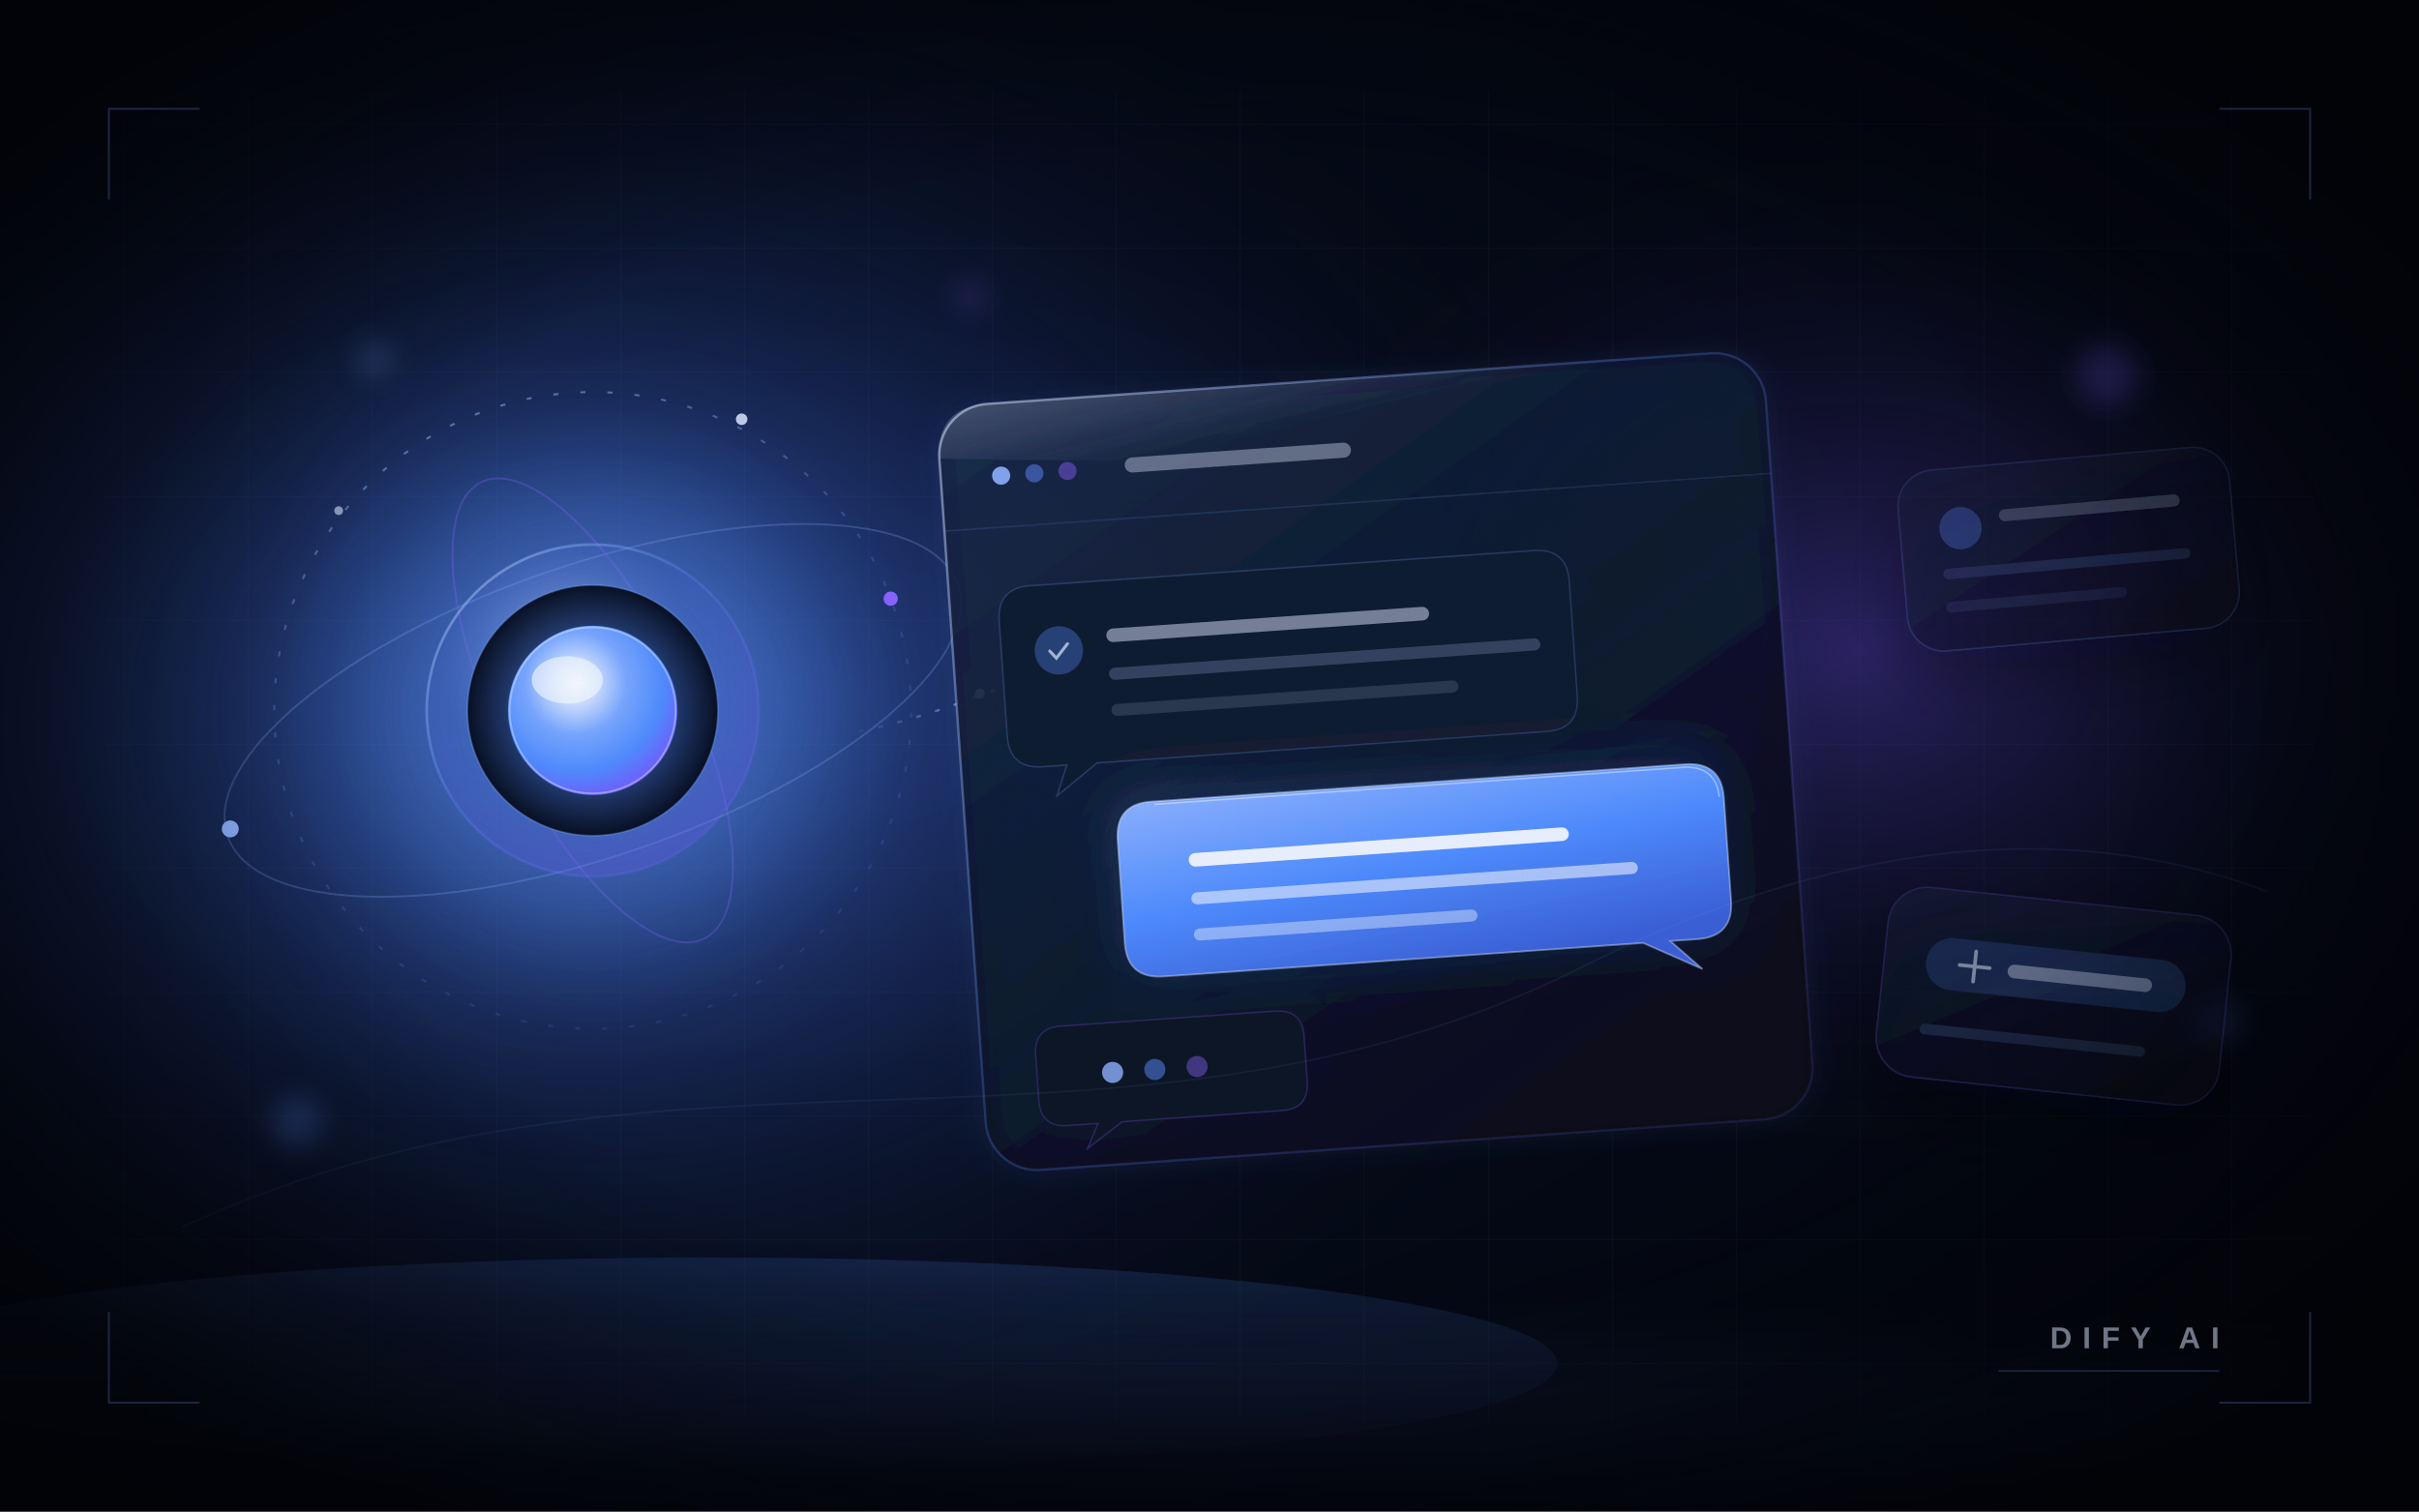
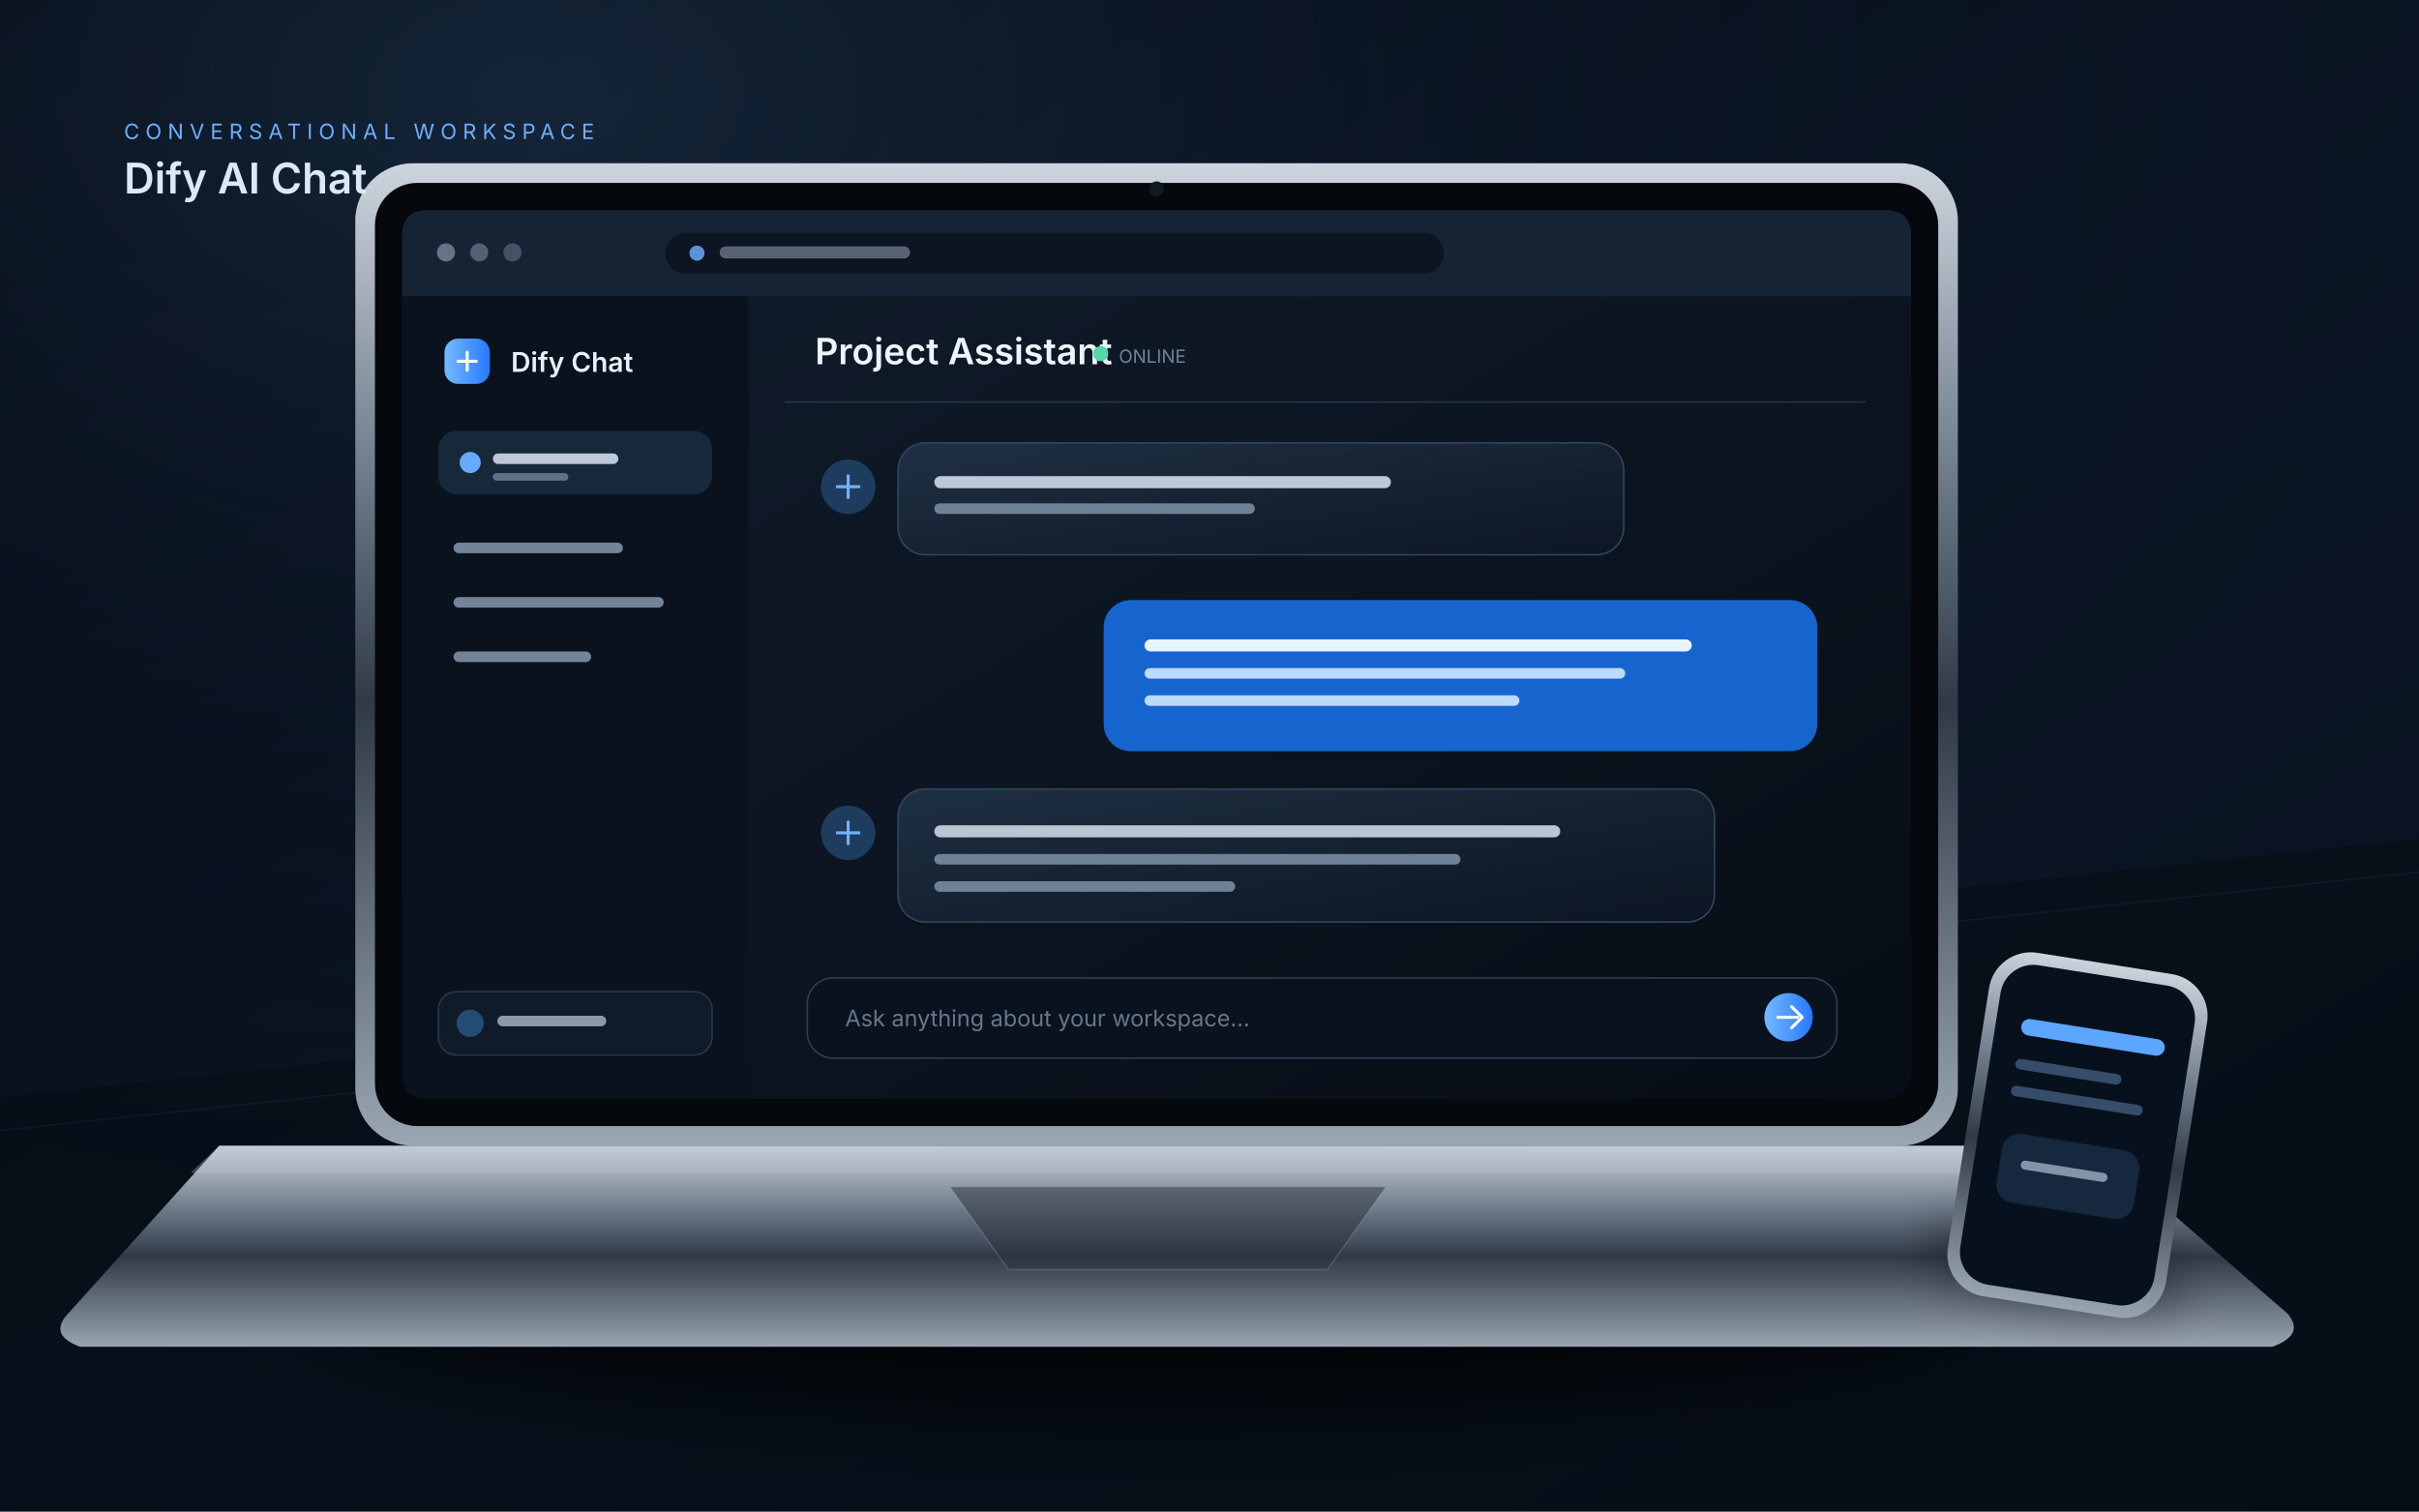
- <svg xmlns="http://www.w3.org/2000/svg" viewBox="0 0 1600 1000" width="1600" height="1000" role="img" aria-labelledby="title desc">
+ <svg xmlns="http://www.w3.org/2000/svg" width="1600" height="1000" viewBox="0 0 1600 1000" role="img" aria-labelledby="t d">
  <defs>
-     <radialGradient id="bg" cx="34%" cy="46%" r="78%">
-       <stop offset="0" stop-color="#0b1330" />
-       <stop offset="0.42" stop-color="#050a18" />
-       <stop offset="1" stop-color="#02040b" />
+     <linearGradient id="bg" x2="1" y2="1">
+       <stop stop-color="#050a12" />
+       <stop offset=".55" stop-color="#0b1625" />
+       <stop offset="1" stop-color="#07101c" />
+     </linearGradient>
+     <radialGradient id="light" cx="22%" cy="6%" r="82%">
+       <stop stop-color="#375d86" stop-opacity=".3" />
+       <stop offset=".55" stop-color="#132840" stop-opacity=".1" />
+       <stop offset="1" stop-opacity="0" />
    </radialGradient>
-     <radialGradient id="vignette" cx="50%" cy="48%" r="62%">
-       <stop offset="0.6" stop-color="#02040b" stop-opacity="0" />
-       <stop offset="1" stop-color="#010206" stop-opacity=".85" />
-     </radialGradient>
-     <radialGradient id="bloomBlue" cx="50%" cy="50%" r="50%">
-       <stop offset="0" stop-color="#4f8cff" stop-opacity=".58" />
-       <stop offset="0.5" stop-color="#3f6ae0" stop-opacity=".16" />
-       <stop offset="1" stop-color="#02040b" stop-opacity="0" />
-     </radialGradient>
-     <radialGradient id="bloomViolet" cx="50%" cy="50%" r="50%">
-       <stop offset="0" stop-color="#7756ff" stop-opacity=".34" />
-       <stop offset="1" stop-color="#02040b" stop-opacity="0" />
-     </radialGradient>
-     <radialGradient id="coreHot" cx="40%" cy="34%" r="72%">
-       <stop offset="0" stop-color="#f4f8ff" />
-       <stop offset="0.16" stop-color="#cfe0ff" />
-       <stop offset="0.42" stop-color="#78a6ff" />
-       <stop offset="0.72" stop-color="#4f8cff" />
-       <stop offset="1" stop-color="#7756ff" />
-     </radialGradient>
-     <radialGradient id="coreShell" cx="42%" cy="34%" r="70%">
-       <stop offset="0" stop-color="#dbe8ff" stop-opacity=".5" />
-       <stop offset="0.55" stop-color="#3f62d7" stop-opacity=".12" />
-       <stop offset="1" stop-color="#7756ff" stop-opacity=".28" />
-     </radialGradient>
-     <radialGradient id="coreInner" cx="50%" cy="50%" r="50%">
-       <stop offset="0" stop-color="#4f8cff" stop-opacity=".9" />
-       <stop offset="1" stop-color="#050b1c" stop-opacity=".95" />
-     </radialGradient>
-     <linearGradient id="glass" x1="0" y1="0" x2="0.65" y2="1">
-       <stop offset="0" stop-color="#1b2848" stop-opacity=".92" />
-       <stop offset="0.5" stop-color="#0c1428" stop-opacity=".88" />
-       <stop offset="1" stop-color="#070c18" stop-opacity=".97" />
+     <linearGradient id="metal" x2="0" y2="1">
+       <stop stop-color="#cbd3dc" />
+       <stop offset=".3" stop-color="#737f8e" />
+       <stop offset=".55" stop-color="#303a47" />
+       <stop offset="1" stop-color="#9aa5b2" />
    </linearGradient>
-     <linearGradient id="glassBack" x1="0" y1="0" x2="1" y2="1">
-       <stop offset="0" stop-color="#18233f" stop-opacity=".5" />
-       <stop offset="1" stop-color="#070c18" stop-opacity=".8" />
+     <linearGradient id="screen" x2="1" y2="1">
+       <stop stop-color="#111d2c" />
+       <stop offset="1" stop-color="#070d16" />
    </linearGradient>
-     <linearGradient id="sheen" x1="0" y1="0" x2="1" y2="1">
-       <stop offset="0" stop-color="#dbe8ff" stop-opacity=".22" />
-       <stop offset="0.4" stop-color="#dbe8ff" stop-opacity="0" />
+     <linearGradient id="glass" x2="1" y2="1">
+       <stop stop-color="#23354a" stop-opacity=".82" />
+       <stop offset="1" stop-color="#0d1725" stop-opacity=".74" />
    </linearGradient>
-     <linearGradient id="bluePanel" x1="0" y1="0" x2="0.4" y2="1">
-       <stop offset="0" stop-color="#8ab0ff" />
-       <stop offset="0.5" stop-color="#4f8cff" />
-       <stop offset="1" stop-color="#3a5fd6" />
+     <linearGradient id="blue" x2="1">
+       <stop stop-color="#75b9ff" />
+       <stop offset="1" stop-color="#2778ff" />
    </linearGradient>
-     <linearGradient id="edge" x1="0" y1="0" x2="1" y2="1">
-       <stop offset="0" stop-color="#dbe8ff" stop-opacity=".55" />
-       <stop offset="0.45" stop-color="#5b8cff" stop-opacity=".26" />
-       <stop offset="1" stop-color="#8a63ff" stop-opacity=".12" />
-     </linearGradient>
-     <linearGradient id="thread" x1="0" y1="0" x2="1" y2="0">
-       <stop offset="0" stop-color="#78a6ff" stop-opacity="0" />
-       <stop offset="0.5" stop-color="#9dc0ff" stop-opacity=".7" />
-       <stop offset="1" stop-color="#8a63ff" stop-opacity="0" />
-     </linearGradient>
-     <linearGradient id="floor" x1="0" y1="0" x2="0" y2="1">
-       <stop offset="0" stop-color="#4f8cff" stop-opacity=".16" />
-       <stop offset="1" stop-color="#4f8cff" stop-opacity="0" />
-     </linearGradient>
-     <pattern id="grid" width="82" height="82" patternUnits="userSpaceOnUse" patternTransform="rotate(0)">
-       <path d="M82 0H0V82" fill="none" stroke="#78a6ff" stroke-opacity=".05" />
-     </pattern>
-     <filter id="coreGlow" x="-120%" y="-120%" width="340%" height="340%">
-       <feGaussianBlur stdDeviation="34" />
+     <filter id="shadow" x="-30%" y="-30%" width="160%" height="180%">
+       <feGaussianBlur stdDeviation="28" />
    </filter>
-     <filter id="softGlow" x="-80%" y="-80%" width="260%" height="260%">
-       <feGaussianBlur stdDeviation="16" />
-     </filter>
-     <filter id="bokeh" x="-100%" y="-100%" width="300%" height="300%">
-       <feGaussianBlur stdDeviation="9" />
-     </filter>
-     <filter id="panelShadow" x="-40%" y="-40%" width="180%" height="200%">
-       <feDropShadow dx="0" dy="34" stdDeviation="34" flood-color="#00020a" flood-opacity=".75" />
-       <feDropShadow dx="0" dy="0" stdDeviation="10" flood-color="#4f8cff" flood-opacity=".1" />
-     </filter>
-     <filter id="chipShadow" x="-40%" y="-40%" width="180%" height="200%">
-       <feDropShadow dx="0" dy="22" stdDeviation="22" flood-color="#00020a" flood-opacity=".68" />
-     </filter>
-     <filter id="grain">
-       <feTurbulence type="fractalNoise" baseFrequency="0.85" numOctaves="2" stitchTiles="stitch" result="n" />
-       <feColorMatrix in="n" type="matrix" values="0 0 0 0 0  0 0 0 0 0  0 0 0 0 0  0 0 0 0.6 0" />
+     <filter id="soft">
+       <feGaussianBlur stdDeviation="14" />
    </filter>
  </defs>
  <rect width="1600" height="1000" fill="url(#bg)" />
-   <rect x="70" y="60" width="1460" height="880" rx="48" fill="url(#grid)" />
-   <ellipse cx="392" cy="470" rx="720" ry="560" fill="url(#bloomBlue)" />
-   <ellipse cx="1230" cy="430" rx="440" ry="360" fill="url(#bloomViolet)" />
-   <ellipse cx="470" cy="902" rx="560" ry="70" fill="url(#floor)" />
-   <ellipse cx="900" cy="930" rx="820" ry="46" fill="#4f8cff" opacity=".05" filter="url(#softGlow)" />
-   <g filter="url(#bokeh)">
-     <circle cx="196" cy="742" r="16" fill="#5b8cff" opacity=".3" />
-     <circle cx="1394" cy="248" r="20" fill="#7756ff" opacity=".26" />
-     <circle cx="1468" cy="676" r="13" fill="#4f8cff" opacity=".24" />
-     <circle cx="248" cy="238" r="11" fill="#78a6ff" opacity=".24" />
-     <circle cx="642" cy="196" r="9" fill="#8a63ff" opacity=".22" />
+   <rect width="1600" height="1000" fill="url(#light)" />
+   <path d="M0 726L1600 555V1000H0Z" fill="#050a10" opacity=".48" />
+   <path d="M0 748L1600 577" stroke="#7298bd" stroke-opacity=".08" />
+   <ellipse cx="760" cy="853" rx="570" ry="83" fill="#000" opacity=".72" filter="url(#shadow)" />
+   <ellipse cx="760" cy="817" rx="430" ry="38" fill="#267dff" opacity=".1" filter="url(#soft)" />
+   <g transform="translate(235 108)">
+     <rect x="0" y="0" width="1060" height="650" rx="38" fill="url(#metal)" />
+     <rect x="13" y="13" width="1034" height="624" rx="28" fill="#05080d" />
+     <rect x="31" y="31" width="998" height="588" rx="17" fill="url(#screen)" />
+     <circle cx="530" cy="17" r="5" fill="#111923" />
+     <path d="M31 48Q31 31 48 31H1012Q1029 31 1029 48V88H31Z" fill="#162335" />
+     <circle cx="60" cy="59" r="6" fill="#647386" />
+     <circle cx="82" cy="59" r="6" fill="#536174" />
+     <circle cx="104" cy="59" r="6" fill="#445266" />
+     <rect x="205" y="46" width="515" height="27" rx="13.5" fill="#0c1521" />
+     <circle cx="226" cy="59.5" r="5" fill="#5a94d7" />
+     <rect x="241" y="55" width="126" height="8" rx="4" fill="#8896a8" opacity=".6" />
+     <path d="M31 88H260V619H48Q31 619 31 602Z" fill="#0a121e" />
+     <rect x="59" y="116" width="30" height="30" rx="9" fill="url(#blue)" />
+     <path d="M68 131h12M74 125v12" stroke="white" stroke-width="2" stroke-linecap="round" />
+     <text x="103" y="138" fill="#e8f0fa" font-family="Inter,Arial,sans-serif" font-size="18" font-weight="600">Dify Chat</text>
+     <rect x="55" y="177" width="181" height="42" rx="12" fill="#17283b" />
+     <circle cx="76" cy="198" r="7" fill="#65aaff" />
+     <rect x="91" y="192" width="83" height="7" rx="3.5" fill="#bdc9d8" />
+     <rect x="91" y="205" width="50" height="5" rx="2.5" fill="#607086" />
+     <g fill="#738398">
+       <rect x="65" y="251" width="112" height="7" rx="3.5" />
+       <rect x="65" y="287" width="139" height="7" rx="3.5" />
+       <rect x="65" y="323" width="91" height="7" rx="3.5" />
+     </g>
+     <rect x="55" y="548" width="181" height="42" rx="12" fill="#0f1b29" stroke="#26384c" />
+     <circle cx="76" cy="569" r="9" fill="#244b73" />
+     <rect x="94" y="564" width="72" height="7" rx="3.5" fill="#8b9aab" />
+     <text x="304" y="133" fill="#edf4fc" font-family="Inter,Arial,sans-serif" font-size="24" font-weight="600">Project Assistant</text>
+     <circle cx="493" cy="126" r="5" fill="#55d6ab" />
+     <text x="505" y="132" fill="#71849a" font-family="Inter,Arial,sans-serif" font-size="12">ONLINE</text>
+     <line x1="284" y1="158" x2="999" y2="158" stroke="#25364a" />
+     <circle cx="326" cy="214" r="18" fill="#1e3c5d" />
+     <path d="M318 214h16M326 206v16" stroke="#70b2ff" stroke-width="2" />
+     <rect x="359" y="185" width="480" height="74" rx="18" fill="url(#glass)" stroke="#30465d" />
+     <rect x="383" y="207" width="302" height="8" rx="4" fill="#bdc9d6" />
+     <rect x="383" y="225" width="212" height="7" rx="3.5" fill="#6f8195" />
+     <rect x="495" y="289" width="472" height="100" rx="18" fill="#176de0" opacity=".9" />
+     <rect x="522" y="315" width="362" height="8" rx="4" fill="#e9f3ff" />
+     <rect x="522" y="334" width="318" height="7" rx="3.5" fill="#bdd9fb" />
+     <rect x="522" y="352" width="248" height="7" rx="3.5" fill="#bdd9fb" />
+     <circle cx="326" cy="443" r="18" fill="#1e3c5d" />
+     <path d="M318 443h16M326 435v16" stroke="#70b2ff" stroke-width="2" />
+     <rect x="359" y="414" width="540" height="88" rx="18" fill="url(#glass)" stroke="#30465d" />
+     <rect x="383" y="438" width="414" height="8" rx="4" fill="#b9c5d3" />
+     <rect x="383" y="457" width="348" height="7" rx="3.5" fill="#6f8195" />
+     <rect x="383" y="475" width="199" height="7" rx="3.5" fill="#6f8195" />
+     <rect x="299" y="539" width="681" height="53" rx="17" fill="#0a121d" stroke="#2b4057" />
+     <text x="324" y="571" fill="#65778c" font-family="Inter,Arial,sans-serif" font-size="15">Ask anything about your workspace…</text>
+     <circle cx="948" cy="565" r="16" fill="url(#blue)" />
+     <path d="M941 565h13M950 558l7 7-7 7" fill="none" stroke="white" stroke-width="2" stroke-linecap="round" stroke-linejoin="round" />
  </g>
-   <path d="M556 486C650 470 686 434 762 430" fill="none" stroke="url(#thread)" stroke-width="1.6" stroke-dasharray="2 11" stroke-linecap="round" />
-   <circle cx="648" cy="459" r="3.4" fill="#bcd4ff" opacity=".8" />
-   <g transform="translate(392 470) scale(1.12)">
-     <circle r="150" fill="#4f8cff" opacity=".26" filter="url(#coreGlow)" />
-     <circle r="112" fill="#7ba2ff" opacity=".2" filter="url(#coreGlow)" />
-     <ellipse rx="228" ry="86" transform="rotate(-19)" fill="none" stroke="#8fb2ff" stroke-width="1.1" stroke-opacity=".24" />
-     <ellipse rx="188" ry="188" transform="rotate(24)" fill="none" stroke="url(#edge)" stroke-width="1.2" stroke-dasharray="3 13" />
-     <ellipse rx="150" ry="56" transform="rotate(64)" fill="none" stroke="#8a63ff" stroke-width="1.1" stroke-opacity=".3" />
-     <circle r="98" fill="url(#coreShell)" stroke="url(#edge)" stroke-width="1.6" />
-     <circle r="74" fill="url(#coreInner)" stroke="#78a6ff" stroke-opacity=".38" stroke-width="1" />
-     <circle r="50" fill="url(#coreHot)" />
-     <ellipse cx="-15" cy="-18" rx="21" ry="14" fill="#f6faff" opacity=".62" />
-     <circle r="49" fill="none" stroke="#eaf2ff" stroke-opacity=".4" />
-     <circle cx="-214" cy="70" r="5" fill="#8fb2ff" />
-     <circle cx="176" cy="-66" r="4.2" fill="#8a63ff" />
-     <circle cx="88" cy="-172" r="3.4" fill="#dbe8ff" opacity=".85" />
-     <circle cx="-150" cy="-118" r="2.6" fill="#dbe8ff" opacity=".6" />
+   <path d="M145 758H1385L1513 869Q1525 883 1503 891H53Q31 883 46 868Z" fill="url(#metal)" />
+   <path d="M145 758H1385L1405 776H126Z" fill="#b4bec9" opacity=".34" />
+   <path d="M628 785H917L878 840H667Z" fill="#27313c" opacity=".5" stroke="#aab4c0" stroke-opacity=".45" />
+   <g transform="translate(1320 626) rotate(9)">
+     <ellipse cx="73" cy="204" rx="90" ry="25" fill="#000" opacity=".35" filter="url(#soft)" />
+     <rect width="146" height="230" rx="28" fill="url(#metal)" />
+     <rect x="8" y="8" width="130" height="214" rx="22" fill="#07111e" />
+     <rect x="25" y="44" width="96" height="11" rx="5.5" fill="#5da6ff" />
+     <rect x="25" y="71" width="71" height="7" rx="3.5" fill="#354d68" />
+     <rect x="25" y="89" width="88" height="7" rx="3.5" fill="#354d68" />
+     <rect x="25" y="120" width="92" height="46" rx="12" fill="#15283d" />
+     <rect x="39" y="137" width="58" height="6" rx="3" fill="#8294a8" />
  </g>
-   <g transform="rotate(-5 1108 372)" filter="url(#chipShadow)" opacity=".62">
-     <rect x="1258" y="326" width="220" height="120" rx="24" fill="url(#glassBack)" stroke="#78a6ff" stroke-opacity=".22" />
-     <circle cx="1298" cy="366" r="14" fill="#5b8cff" opacity=".42" />
-     <rect x="1324" y="356" width="120" height="8" rx="4" fill="#dbe8ff" opacity=".3" />
-     <rect x="1284" y="392" width="164" height="7" rx="3.5" fill="#78a6ff" opacity=".2" />
-     <rect x="1284" y="414" width="120" height="7" rx="3.5" fill="#78a6ff" opacity=".13" />
-   </g>
-   <g transform="rotate(6 1360 624)" filter="url(#chipShadow)" opacity=".72">
-     <rect x="1248" y="596" width="228" height="126" rx="26" fill="url(#glassBack)" stroke="#8a63ff" stroke-opacity=".24" />
-     <rect x="1276" y="628" width="172" height="34" rx="17" fill="#4f8cff" opacity=".22" stroke="#78a6ff" stroke-opacity=".4" />
-     <path d="M1298 645h20M1308 635v20" stroke="#dbe8ff" stroke-width="2.4" stroke-linecap="round" opacity=".7" />
-     <rect x="1330" y="641" width="96" height="9" rx="4.5" fill="#dbe8ff" opacity=".5" />
-     <rect x="1276" y="686" width="150" height="7" rx="3.5" fill="#78a6ff" opacity=".18" />
-   </g>
-   <g transform="rotate(-4 908 504)" filter="url(#panelShadow)">
-     <rect x="636" y="250" width="548" height="508" rx="34" fill="url(#glass)" stroke="url(#edge)" stroke-width="1.6" />
-     <path d="M636 284Q636 250 670 250H1150Q1184 250 1184 284V330Z" fill="url(#sheen)" />
-     <circle cx="676" cy="298" r="6" fill="#8fb2ff" opacity=".9" />
-     <circle cx="698" cy="298" r="6" fill="#5b8cff" opacity=".5" />
-     <circle cx="720" cy="298" r="6" fill="#8a63ff" opacity=".45" />
-     <rect x="758" y="292" width="150" height="10" rx="5" fill="#dbe8ff" opacity=".4" />
-     <path d="M636 332H1184" stroke="#78a6ff" stroke-opacity=".16" />
-     <path d="M690 372H1024Q1046 372 1046 394V470Q1046 492 1024 492H726L698 512L706 492H690Q668 492 668 470V394Q668 372 690 372Z" fill="#111b30" stroke="#78a6ff" stroke-opacity=".24" />
-     <circle cx="706" cy="416" r="16" fill="#4f8cff" opacity=".34" />
-     <path d="M700 416l4 5 8-9" stroke="#dbe8ff" stroke-width="2" stroke-linecap="round" fill="none" opacity=".7" />
-     <rect x="738" y="404" width="214" height="9" rx="4.5" fill="#dbe8ff" opacity=".5" />
-     <rect x="738" y="430" width="286" height="8" rx="4" fill="#9db6e6" opacity=".26" />
-     <rect x="738" y="454" width="230" height="8" rx="4" fill="#9db6e6" opacity=".18" />
-     <rect x="732" y="512" width="404" height="126" rx="24" fill="#4f8cff" opacity=".2" filter="url(#softGlow)" />
-     <path d="M760 520H1114Q1138 520 1138 544V612Q1138 636 1114 636H1096L1116 656L1078 636H760Q736 636 736 612V544Q736 520 760 520Z" fill="url(#bluePanel)" stroke="#dbe8ff" stroke-opacity=".42" stroke-width="1.2" />
-     <path d="M762 522H1112Q1134 522 1135 543" fill="none" stroke="#f0f5ff" stroke-opacity=".45" />
-     <rect x="782" y="556" width="252" height="9" rx="4.5" fill="#f6f9ff" opacity=".92" />
-     <rect x="782" y="582" width="296" height="8" rx="4" fill="#e6eeff" opacity=".62" />
-     <rect x="782" y="606" width="188" height="8" rx="4" fill="#e6eeff" opacity=".44" />
-     <path d="M690 664H832Q850 664 850 682V712Q850 730 832 730H726L702 746L710 730H690Q672 730 672 712V682Q672 664 690 664Z" fill="#0d1626" stroke="#8a63ff" stroke-opacity=".26" />
-     <circle cx="722" cy="697" r="7" fill="#8fb2ff" opacity=".8" />
-     <circle cx="750" cy="697" r="7" fill="#5b8cff" opacity=".5" />
-     <circle cx="778" cy="697" r="7" fill="#8a63ff" opacity=".42" />
-   </g>
-   <path d="M120 812C440 664 742 792 1046 640C1250 538 1400 552 1500 590" fill="none" stroke="#78a6ff" stroke-opacity=".08" stroke-width="1.1" />
-   <rect width="1600" height="1000" fill="url(#vignette)" />
-   <rect width="1600" height="1000" fill="#9db6e6" opacity=".05" filter="url(#grain)" />
-   <g fill="none" stroke="#78a6ff" stroke-width="1.2" opacity=".22">
-     <path d="M72 132V72H132M1468 72H1528V132M72 868V928H132M1468 928H1528V868" />
-   </g>
-   <text x="1468" y="892" text-anchor="end" font-family="Arial,Helvetica,sans-serif" font-size="20" font-weight="600" letter-spacing="7" fill="#dbe8ff" opacity=".5">DIFY AI</text>
-   <path d="M1322 907H1468" stroke="#5b8cff" stroke-opacity=".26" />
+   <text x="82" y="92" fill="#6faeff" font-family="Inter,Arial,sans-serif" font-size="14" letter-spacing="4">CONVERSATIONAL WORKSPACE</text>
+   <text x="82" y="128" fill="#dbe8f6" font-family="Inter,Arial,sans-serif" font-size="28" font-weight="600">Dify AI Chat</text>
</svg>
